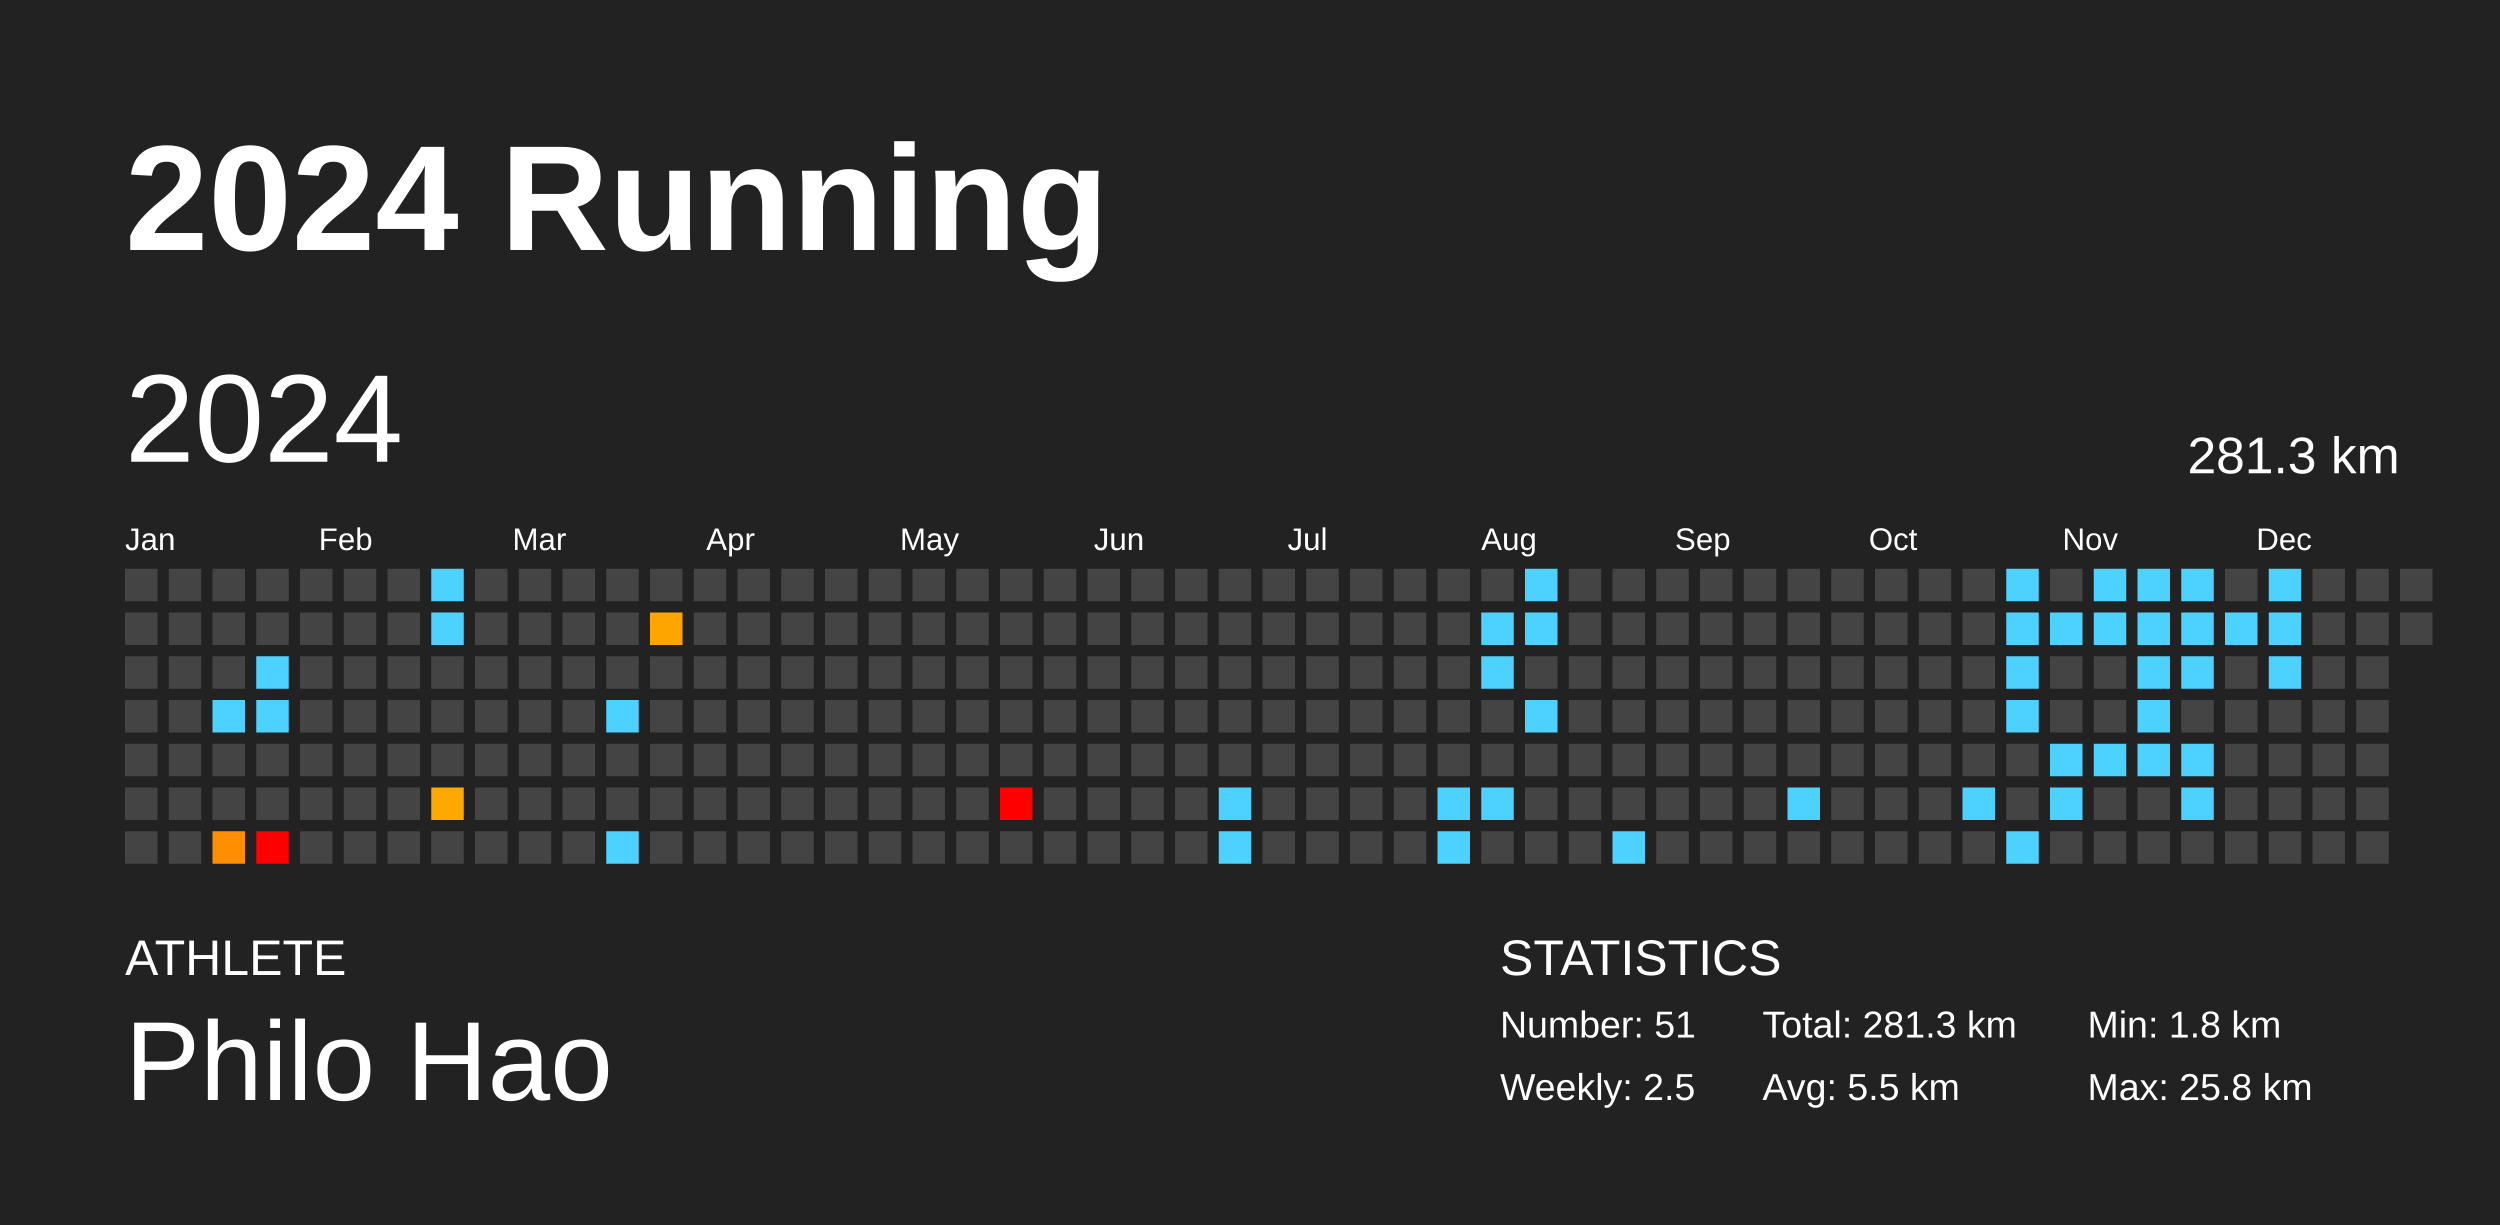
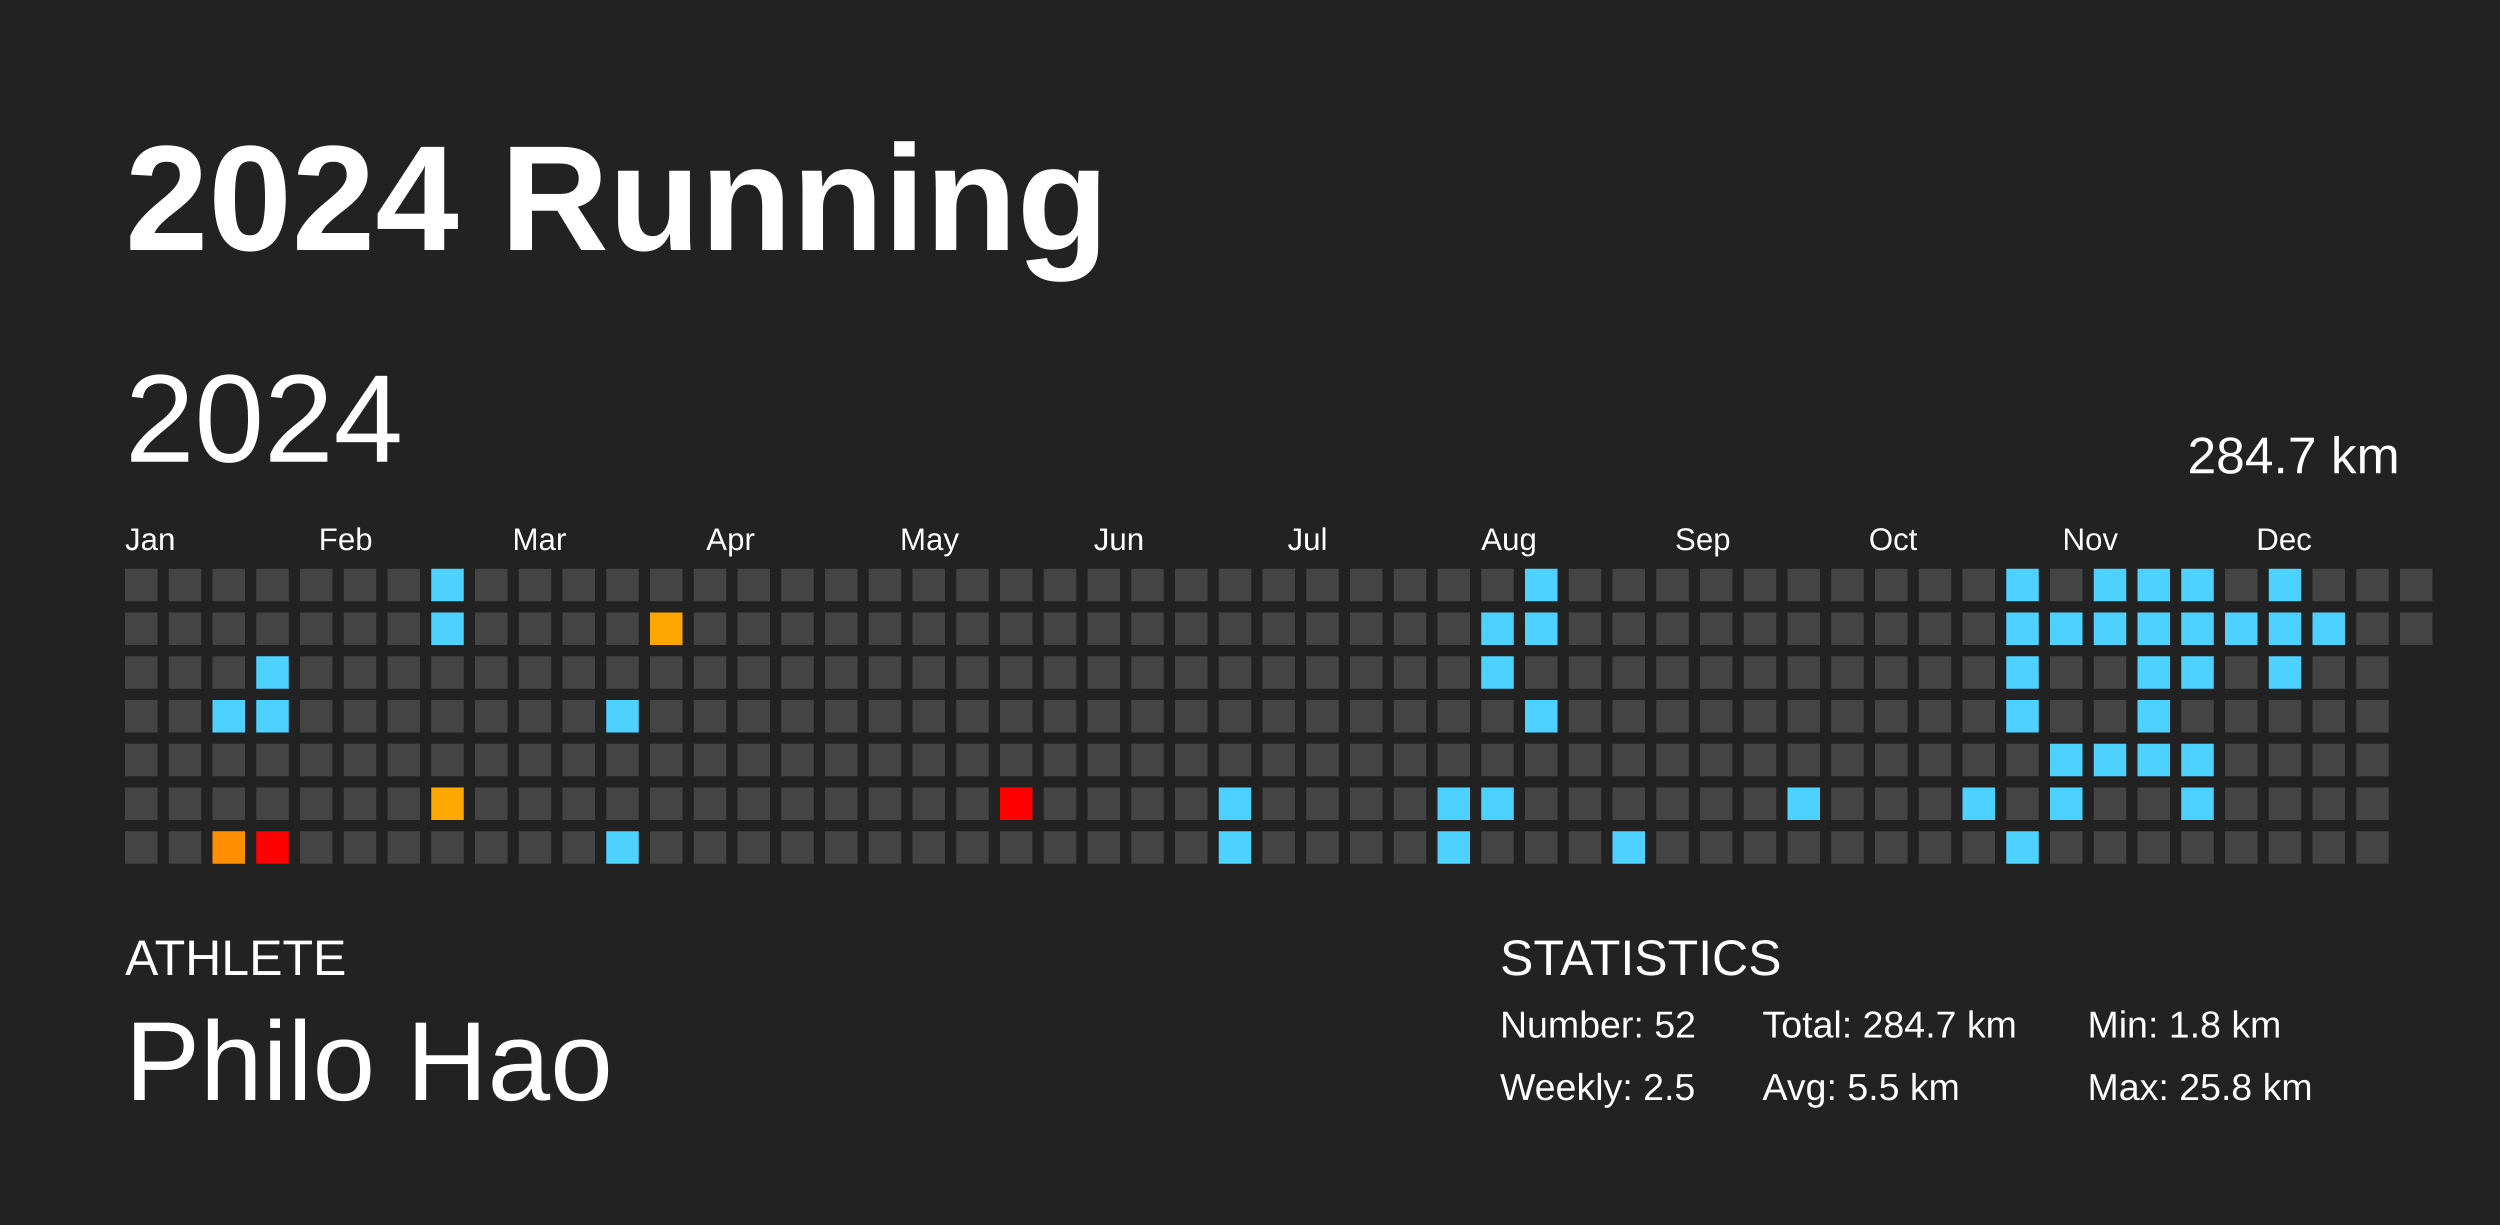
<svg xmlns="http://www.w3.org/2000/svg" baseProfile="full" height="98mm" version="1.1" viewBox="0,0,200,98" width="200mm">
  <defs />
  <rect fill="#222222" height="98" width="200" x="0" y="0" />
  <text fill="#FFFFFF" style="font-size:12px; font-family:Arial; font-weight:bold;" x="10" y="20">2024 Running</text>
  <text fill="#FFFFFF" style="font-size:4px; font-family:Arial" x="10" y="78">ATHLETE</text>
  <text fill="#FFFFFF" style="font-size:9px; font-family:Arial" x="10" y="88">Philo Hao</text>
  <text fill="#FFFFFF" style="font-size:4px; font-family:Arial" x="120" y="78">STATISTICS</text>
-   <text fill="#FFFFFF" style="font-size:3px; font-family:Arial" x="120" y="83">Number: 51</text>
+   <text fill="#FFFFFF" style="font-size:3px; font-family:Arial" x="120" y="83">Number: 52</text>
  <text fill="#FFFFFF" style="font-size:3px; font-family:Arial" x="120" y="88">Weekly: 2.5</text>
-   <text fill="#FFFFFF" style="font-size:3px; font-family:Arial" x="141" y="83">Total: 281.3 km</text>
+   <text fill="#FFFFFF" style="font-size:3px; font-family:Arial" x="141" y="83">Total: 284.7 km</text>
  <text fill="#FFFFFF" style="font-size:3px; font-family:Arial" x="141" y="88">Avg: 5.5 km</text>
  <text fill="#FFFFFF" style="font-size:3px; font-family:Arial" x="167" y="83">Min: 1.8 km</text>
  <text fill="#FFFFFF" style="font-size:3px; font-family:Arial" x="167" y="88">Max: 25.8 km</text>
  <text dominant-baseline="hanging" fill="#FFFFFF" style="font-size:10.0px; font-family:Arial;" x="10" y="30">2024</text>
-   <text dominant-baseline="hanging" fill="#FFFFFF" style="font-size:4.125px; font-family:Arial;" x="175" y="35">281.3 km</text>
+   <text dominant-baseline="hanging" fill="#FFFFFF" style="font-size:4.125px; font-family:Arial;" x="175" y="35">284.7 km</text>
  <text fill="#FFFFFF" style="font-size:2.5px; font-family:Arial" x="10.0" y="44">Jan</text>
  <text fill="#FFFFFF" style="font-size:2.5px; font-family:Arial" x="25.5" y="44">Feb</text>
  <text fill="#FFFFFF" style="font-size:2.5px; font-family:Arial" x="41.0" y="44">Mar</text>
  <text fill="#FFFFFF" style="font-size:2.5px; font-family:Arial" x="56.5" y="44">Apr</text>
  <text fill="#FFFFFF" style="font-size:2.5px; font-family:Arial" x="72.0" y="44">May</text>
  <text fill="#FFFFFF" style="font-size:2.5px; font-family:Arial" x="87.5" y="44">Jun</text>
  <text fill="#FFFFFF" style="font-size:2.5px; font-family:Arial" x="103.0" y="44">Jul</text>
  <text fill="#FFFFFF" style="font-size:2.5px; font-family:Arial" x="118.5" y="44">Aug</text>
  <text fill="#FFFFFF" style="font-size:2.5px; font-family:Arial" x="134.0" y="44">Sep</text>
  <text fill="#FFFFFF" style="font-size:2.5px; font-family:Arial" x="149.5" y="44">Oct</text>
  <text fill="#FFFFFF" style="font-size:2.5px; font-family:Arial" x="165.0" y="44">Nov</text>
  <text fill="#FFFFFF" style="font-size:2.5px; font-family:Arial" x="180.5" y="44">Dec</text>
  <rect fill="#444444" height="2.6" width="2.6" x="10.0" y="45.5" />
  <rect fill="#444444" height="2.6" width="2.6" x="10.0" y="49.0" />
  <rect fill="#444444" height="2.6" width="2.6" x="10.0" y="52.5" />
  <rect fill="#444444" height="2.6" width="2.6" x="10.0" y="56.0" />
  <rect fill="#444444" height="2.6" width="2.6" x="10.0" y="59.5" />
  <rect fill="#444444" height="2.6" width="2.6" x="10.0" y="63.0" />
  <rect fill="#444444" height="2.6" width="2.6" x="10.0" y="66.5" />
  <rect fill="#444444" height="2.6" width="2.6" x="13.5" y="45.5" />
  <rect fill="#444444" height="2.6" width="2.6" x="13.5" y="49.0" />
  <rect fill="#444444" height="2.6" width="2.6" x="13.5" y="52.5" />
  <rect fill="#444444" height="2.6" width="2.6" x="13.5" y="56.0" />
  <rect fill="#444444" height="2.6" width="2.6" x="13.5" y="59.5" />
  <rect fill="#444444" height="2.6" width="2.6" x="13.5" y="63.0" />
  <rect fill="#444444" height="2.6" width="2.6" x="13.5" y="66.5" />
  <rect fill="#444444" height="2.6" width="2.6" x="17.0" y="45.5" />
  <rect fill="#444444" height="2.6" width="2.6" x="17.0" y="49.0" />
  <rect fill="#444444" height="2.6" width="2.6" x="17.0" y="52.5" />
  <rect fill="#4dd2ff" height="2.6" width="2.6" x="17.0" y="56.0" />
  <rect fill="#444444" height="2.6" width="2.6" x="17.0" y="59.5" />
  <rect fill="#444444" height="2.6" width="2.6" x="17.0" y="63.0" />
  <rect fill="#ff8f00" height="2.6" width="2.6" x="17.0" y="66.5" />
  <rect fill="#444444" height="2.6" width="2.6" x="20.5" y="45.5" />
  <rect fill="#444444" height="2.6" width="2.6" x="20.5" y="49.0" />
  <rect fill="#4dd2ff" height="2.6" width="2.6" x="20.5" y="52.5" />
  <rect fill="#4dd2ff" height="2.6" width="2.6" x="20.5" y="56.0" />
  <rect fill="#444444" height="2.6" width="2.6" x="20.5" y="59.5" />
  <rect fill="#444444" height="2.6" width="2.6" x="20.5" y="63.0" />
  <rect fill="red" height="2.6" width="2.6" x="20.5" y="66.5" />
  <rect fill="#444444" height="2.6" width="2.6" x="24.0" y="45.5" />
  <rect fill="#444444" height="2.6" width="2.6" x="24.0" y="49.0" />
  <rect fill="#444444" height="2.6" width="2.6" x="24.0" y="52.5" />
  <rect fill="#444444" height="2.6" width="2.6" x="24.0" y="56.0" />
  <rect fill="#444444" height="2.6" width="2.6" x="24.0" y="59.5" />
  <rect fill="#444444" height="2.6" width="2.6" x="24.0" y="63.0" />
  <rect fill="#444444" height="2.6" width="2.6" x="24.0" y="66.5" />
  <rect fill="#444444" height="2.6" width="2.6" x="27.5" y="45.5" />
  <rect fill="#444444" height="2.6" width="2.6" x="27.5" y="49.0" />
  <rect fill="#444444" height="2.6" width="2.6" x="27.5" y="52.5" />
  <rect fill="#444444" height="2.6" width="2.6" x="27.5" y="56.0" />
  <rect fill="#444444" height="2.6" width="2.6" x="27.5" y="59.5" />
  <rect fill="#444444" height="2.6" width="2.6" x="27.5" y="63.0" />
  <rect fill="#444444" height="2.6" width="2.6" x="27.5" y="66.5" />
  <rect fill="#444444" height="2.6" width="2.6" x="31.0" y="45.5" />
  <rect fill="#444444" height="2.6" width="2.6" x="31.0" y="49.0" />
  <rect fill="#444444" height="2.6" width="2.6" x="31.0" y="52.5" />
  <rect fill="#444444" height="2.6" width="2.6" x="31.0" y="56.0" />
  <rect fill="#444444" height="2.6" width="2.6" x="31.0" y="59.5" />
  <rect fill="#444444" height="2.6" width="2.6" x="31.0" y="63.0" />
  <rect fill="#444444" height="2.6" width="2.6" x="31.0" y="66.5" />
  <rect fill="#4dd2ff" height="2.6" width="2.6" x="34.5" y="45.5" />
  <rect fill="#4dd2ff" height="2.6" width="2.6" x="34.5" y="49.0" />
  <rect fill="#444444" height="2.6" width="2.6" x="34.5" y="52.5" />
  <rect fill="#444444" height="2.6" width="2.6" x="34.5" y="56.0" />
  <rect fill="#444444" height="2.6" width="2.6" x="34.5" y="59.5" />
  <rect fill="#ffa800" height="2.6" width="2.6" x="34.5" y="63.0" />
  <rect fill="#444444" height="2.6" width="2.6" x="34.5" y="66.5" />
  <rect fill="#444444" height="2.6" width="2.6" x="38.0" y="45.5" />
  <rect fill="#444444" height="2.6" width="2.6" x="38.0" y="49.0" />
  <rect fill="#444444" height="2.6" width="2.6" x="38.0" y="52.5" />
  <rect fill="#444444" height="2.6" width="2.6" x="38.0" y="56.0" />
  <rect fill="#444444" height="2.6" width="2.6" x="38.0" y="59.5" />
  <rect fill="#444444" height="2.6" width="2.6" x="38.0" y="63.0" />
  <rect fill="#444444" height="2.6" width="2.6" x="38.0" y="66.5" />
  <rect fill="#444444" height="2.6" width="2.6" x="41.5" y="45.5" />
  <rect fill="#444444" height="2.6" width="2.6" x="41.5" y="49.0" />
  <rect fill="#444444" height="2.6" width="2.6" x="41.5" y="52.5" />
  <rect fill="#444444" height="2.6" width="2.6" x="41.5" y="56.0" />
  <rect fill="#444444" height="2.6" width="2.6" x="41.5" y="59.5" />
  <rect fill="#444444" height="2.6" width="2.6" x="41.5" y="63.0" />
  <rect fill="#444444" height="2.6" width="2.6" x="41.5" y="66.5" />
  <rect fill="#444444" height="2.6" width="2.6" x="45.0" y="45.5" />
  <rect fill="#444444" height="2.6" width="2.6" x="45.0" y="49.0" />
  <rect fill="#444444" height="2.6" width="2.6" x="45.0" y="52.5" />
  <rect fill="#444444" height="2.6" width="2.6" x="45.0" y="56.0" />
  <rect fill="#444444" height="2.6" width="2.6" x="45.0" y="59.5" />
  <rect fill="#444444" height="2.6" width="2.6" x="45.0" y="63.0" />
  <rect fill="#444444" height="2.6" width="2.6" x="45.0" y="66.5" />
  <rect fill="#444444" height="2.6" width="2.6" x="48.5" y="45.5" />
  <rect fill="#444444" height="2.6" width="2.6" x="48.5" y="49.0" />
  <rect fill="#444444" height="2.6" width="2.6" x="48.5" y="52.5" />
  <rect fill="#4dd2ff" height="2.6" width="2.6" x="48.5" y="56.0" />
  <rect fill="#444444" height="2.6" width="2.6" x="48.5" y="59.5" />
  <rect fill="#444444" height="2.6" width="2.6" x="48.5" y="63.0" />
  <rect fill="#4dd2ff" height="2.6" width="2.6" x="48.5" y="66.5" />
  <rect fill="#444444" height="2.6" width="2.6" x="52.0" y="45.5" />
  <rect fill="#ffa500" height="2.6" width="2.6" x="52.0" y="49.0" />
  <rect fill="#444444" height="2.6" width="2.6" x="52.0" y="52.5" />
  <rect fill="#444444" height="2.6" width="2.6" x="52.0" y="56.0" />
  <rect fill="#444444" height="2.6" width="2.6" x="52.0" y="59.5" />
  <rect fill="#444444" height="2.6" width="2.6" x="52.0" y="63.0" />
  <rect fill="#444444" height="2.6" width="2.6" x="52.0" y="66.5" />
  <rect fill="#444444" height="2.6" width="2.6" x="55.5" y="45.5" />
  <rect fill="#444444" height="2.6" width="2.6" x="55.5" y="49.0" />
  <rect fill="#444444" height="2.6" width="2.6" x="55.5" y="52.5" />
  <rect fill="#444444" height="2.6" width="2.6" x="55.5" y="56.0" />
  <rect fill="#444444" height="2.6" width="2.6" x="55.5" y="59.5" />
  <rect fill="#444444" height="2.6" width="2.6" x="55.5" y="63.0" />
  <rect fill="#444444" height="2.6" width="2.6" x="55.5" y="66.5" />
  <rect fill="#444444" height="2.6" width="2.6" x="59.0" y="45.5" />
  <rect fill="#444444" height="2.6" width="2.6" x="59.0" y="49.0" />
  <rect fill="#444444" height="2.6" width="2.6" x="59.0" y="52.5" />
  <rect fill="#444444" height="2.6" width="2.6" x="59.0" y="56.0" />
  <rect fill="#444444" height="2.6" width="2.6" x="59.0" y="59.5" />
  <rect fill="#444444" height="2.6" width="2.6" x="59.0" y="63.0" />
  <rect fill="#444444" height="2.6" width="2.6" x="59.0" y="66.5" />
  <rect fill="#444444" height="2.6" width="2.6" x="62.5" y="45.5" />
  <rect fill="#444444" height="2.6" width="2.6" x="62.5" y="49.0" />
  <rect fill="#444444" height="2.6" width="2.6" x="62.5" y="52.5" />
  <rect fill="#444444" height="2.6" width="2.6" x="62.5" y="56.0" />
  <rect fill="#444444" height="2.6" width="2.6" x="62.5" y="59.5" />
  <rect fill="#444444" height="2.6" width="2.6" x="62.5" y="63.0" />
  <rect fill="#444444" height="2.6" width="2.6" x="62.5" y="66.5" />
  <rect fill="#444444" height="2.6" width="2.6" x="66.0" y="45.5" />
  <rect fill="#444444" height="2.6" width="2.6" x="66.0" y="49.0" />
  <rect fill="#444444" height="2.6" width="2.6" x="66.0" y="52.5" />
  <rect fill="#444444" height="2.6" width="2.6" x="66.0" y="56.0" />
  <rect fill="#444444" height="2.6" width="2.6" x="66.0" y="59.5" />
  <rect fill="#444444" height="2.6" width="2.6" x="66.0" y="63.0" />
  <rect fill="#444444" height="2.6" width="2.6" x="66.0" y="66.5" />
  <rect fill="#444444" height="2.6" width="2.6" x="69.5" y="45.5" />
  <rect fill="#444444" height="2.6" width="2.6" x="69.5" y="49.0" />
  <rect fill="#444444" height="2.6" width="2.6" x="69.5" y="52.5" />
  <rect fill="#444444" height="2.6" width="2.6" x="69.5" y="56.0" />
  <rect fill="#444444" height="2.6" width="2.6" x="69.5" y="59.5" />
  <rect fill="#444444" height="2.6" width="2.6" x="69.5" y="63.0" />
  <rect fill="#444444" height="2.6" width="2.6" x="69.5" y="66.5" />
  <rect fill="#444444" height="2.6" width="2.6" x="73.0" y="45.5" />
  <rect fill="#444444" height="2.6" width="2.6" x="73.0" y="49.0" />
  <rect fill="#444444" height="2.6" width="2.6" x="73.0" y="52.5" />
  <rect fill="#444444" height="2.6" width="2.6" x="73.0" y="56.0" />
  <rect fill="#444444" height="2.6" width="2.6" x="73.0" y="59.5" />
  <rect fill="#444444" height="2.6" width="2.6" x="73.0" y="63.0" />
  <rect fill="#444444" height="2.6" width="2.6" x="73.0" y="66.5" />
  <rect fill="#444444" height="2.6" width="2.6" x="76.5" y="45.5" />
  <rect fill="#444444" height="2.6" width="2.6" x="76.5" y="49.0" />
  <rect fill="#444444" height="2.6" width="2.6" x="76.5" y="52.5" />
  <rect fill="#444444" height="2.6" width="2.6" x="76.5" y="56.0" />
  <rect fill="#444444" height="2.6" width="2.6" x="76.5" y="59.5" />
  <rect fill="#444444" height="2.6" width="2.6" x="76.5" y="63.0" />
  <rect fill="#444444" height="2.6" width="2.6" x="76.5" y="66.5" />
  <rect fill="#444444" height="2.6" width="2.6" x="80.0" y="45.5" />
  <rect fill="#444444" height="2.6" width="2.6" x="80.0" y="49.0" />
  <rect fill="#444444" height="2.6" width="2.6" x="80.0" y="52.5" />
  <rect fill="#444444" height="2.6" width="2.6" x="80.0" y="56.0" />
  <rect fill="#444444" height="2.6" width="2.6" x="80.0" y="59.5" />
  <rect fill="red" height="2.6" width="2.6" x="80.0" y="63.0" />
  <rect fill="#444444" height="2.6" width="2.6" x="80.0" y="66.5" />
  <rect fill="#444444" height="2.6" width="2.6" x="83.5" y="45.5" />
  <rect fill="#444444" height="2.6" width="2.6" x="83.5" y="49.0" />
  <rect fill="#444444" height="2.6" width="2.6" x="83.5" y="52.5" />
  <rect fill="#444444" height="2.6" width="2.6" x="83.5" y="56.0" />
  <rect fill="#444444" height="2.6" width="2.6" x="83.5" y="59.5" />
  <rect fill="#444444" height="2.6" width="2.6" x="83.5" y="63.0" />
  <rect fill="#444444" height="2.6" width="2.6" x="83.5" y="66.5" />
  <rect fill="#444444" height="2.6" width="2.6" x="87.0" y="45.5" />
  <rect fill="#444444" height="2.6" width="2.6" x="87.0" y="49.0" />
  <rect fill="#444444" height="2.6" width="2.6" x="87.0" y="52.5" />
  <rect fill="#444444" height="2.6" width="2.6" x="87.0" y="56.0" />
  <rect fill="#444444" height="2.6" width="2.6" x="87.0" y="59.5" />
  <rect fill="#444444" height="2.6" width="2.6" x="87.0" y="63.0" />
  <rect fill="#444444" height="2.6" width="2.6" x="87.0" y="66.5" />
  <rect fill="#444444" height="2.6" width="2.6" x="90.5" y="45.5" />
  <rect fill="#444444" height="2.6" width="2.6" x="90.5" y="49.0" />
  <rect fill="#444444" height="2.6" width="2.6" x="90.5" y="52.5" />
  <rect fill="#444444" height="2.6" width="2.6" x="90.5" y="56.0" />
  <rect fill="#444444" height="2.6" width="2.6" x="90.5" y="59.5" />
  <rect fill="#444444" height="2.6" width="2.6" x="90.5" y="63.0" />
  <rect fill="#444444" height="2.6" width="2.6" x="90.5" y="66.5" />
  <rect fill="#444444" height="2.6" width="2.6" x="94.0" y="45.5" />
  <rect fill="#444444" height="2.6" width="2.6" x="94.0" y="49.0" />
  <rect fill="#444444" height="2.6" width="2.6" x="94.0" y="52.5" />
  <rect fill="#444444" height="2.6" width="2.6" x="94.0" y="56.0" />
  <rect fill="#444444" height="2.6" width="2.6" x="94.0" y="59.5" />
  <rect fill="#444444" height="2.6" width="2.6" x="94.0" y="63.0" />
  <rect fill="#444444" height="2.6" width="2.6" x="94.0" y="66.5" />
  <rect fill="#444444" height="2.6" width="2.6" x="97.5" y="45.5" />
  <rect fill="#444444" height="2.6" width="2.6" x="97.5" y="49.0" />
  <rect fill="#444444" height="2.6" width="2.6" x="97.5" y="52.5" />
  <rect fill="#444444" height="2.6" width="2.6" x="97.5" y="56.0" />
  <rect fill="#444444" height="2.6" width="2.6" x="97.5" y="59.5" />
  <rect fill="#4dd2ff" height="2.6" width="2.6" x="97.5" y="63.0" />
  <rect fill="#4dd2ff" height="2.6" width="2.6" x="97.5" y="66.5" />
  <rect fill="#444444" height="2.6" width="2.6" x="101.0" y="45.5" />
  <rect fill="#444444" height="2.6" width="2.6" x="101.0" y="49.0" />
  <rect fill="#444444" height="2.6" width="2.6" x="101.0" y="52.5" />
  <rect fill="#444444" height="2.6" width="2.6" x="101.0" y="56.0" />
  <rect fill="#444444" height="2.6" width="2.6" x="101.0" y="59.5" />
  <rect fill="#444444" height="2.6" width="2.6" x="101.0" y="63.0" />
  <rect fill="#444444" height="2.6" width="2.6" x="101.0" y="66.5" />
  <rect fill="#444444" height="2.6" width="2.6" x="104.5" y="45.5" />
  <rect fill="#444444" height="2.6" width="2.6" x="104.5" y="49.0" />
  <rect fill="#444444" height="2.6" width="2.6" x="104.5" y="52.5" />
  <rect fill="#444444" height="2.6" width="2.6" x="104.5" y="56.0" />
  <rect fill="#444444" height="2.6" width="2.6" x="104.5" y="59.5" />
  <rect fill="#444444" height="2.6" width="2.6" x="104.5" y="63.0" />
  <rect fill="#444444" height="2.6" width="2.6" x="104.5" y="66.5" />
  <rect fill="#444444" height="2.6" width="2.6" x="108.0" y="45.5" />
  <rect fill="#444444" height="2.6" width="2.6" x="108.0" y="49.0" />
  <rect fill="#444444" height="2.6" width="2.6" x="108.0" y="52.5" />
  <rect fill="#444444" height="2.6" width="2.6" x="108.0" y="56.0" />
  <rect fill="#444444" height="2.6" width="2.6" x="108.0" y="59.5" />
  <rect fill="#444444" height="2.6" width="2.6" x="108.0" y="63.0" />
  <rect fill="#444444" height="2.6" width="2.6" x="108.0" y="66.5" />
  <rect fill="#444444" height="2.6" width="2.6" x="111.5" y="45.5" />
  <rect fill="#444444" height="2.6" width="2.6" x="111.5" y="49.0" />
  <rect fill="#444444" height="2.6" width="2.6" x="111.5" y="52.5" />
  <rect fill="#444444" height="2.6" width="2.6" x="111.5" y="56.0" />
  <rect fill="#444444" height="2.6" width="2.6" x="111.5" y="59.5" />
  <rect fill="#444444" height="2.6" width="2.6" x="111.5" y="63.0" />
  <rect fill="#444444" height="2.6" width="2.6" x="111.5" y="66.5" />
  <rect fill="#444444" height="2.6" width="2.6" x="115.0" y="45.5" />
  <rect fill="#444444" height="2.6" width="2.6" x="115.0" y="49.0" />
  <rect fill="#444444" height="2.6" width="2.6" x="115.0" y="52.5" />
  <rect fill="#444444" height="2.6" width="2.6" x="115.0" y="56.0" />
  <rect fill="#444444" height="2.6" width="2.6" x="115.0" y="59.5" />
  <rect fill="#4dd2ff" height="2.6" width="2.6" x="115.0" y="63.0" />
  <rect fill="#4dd2ff" height="2.6" width="2.6" x="115.0" y="66.5" />
  <rect fill="#444444" height="2.6" width="2.6" x="118.5" y="45.5" />
  <rect fill="#4dd2ff" height="2.6" width="2.6" x="118.5" y="49.0" />
  <rect fill="#4dd2ff" height="2.6" width="2.6" x="118.5" y="52.5" />
  <rect fill="#444444" height="2.6" width="2.6" x="118.5" y="56.0" />
  <rect fill="#444444" height="2.6" width="2.6" x="118.5" y="59.5" />
  <rect fill="#4dd2ff" height="2.6" width="2.6" x="118.5" y="63.0" />
  <rect fill="#444444" height="2.6" width="2.6" x="118.5" y="66.5" />
  <rect fill="#4dd2ff" height="2.6" width="2.6" x="122.0" y="45.5" />
  <rect fill="#4dd2ff" height="2.6" width="2.6" x="122.0" y="49.0" />
  <rect fill="#444444" height="2.6" width="2.6" x="122.0" y="52.5" />
  <rect fill="#4dd2ff" height="2.6" width="2.6" x="122.0" y="56.0" />
  <rect fill="#444444" height="2.6" width="2.6" x="122.0" y="59.5" />
  <rect fill="#444444" height="2.6" width="2.6" x="122.0" y="63.0" />
  <rect fill="#444444" height="2.6" width="2.6" x="122.0" y="66.5" />
  <rect fill="#444444" height="2.6" width="2.6" x="125.5" y="45.5" />
  <rect fill="#444444" height="2.6" width="2.6" x="125.5" y="49.0" />
  <rect fill="#444444" height="2.6" width="2.6" x="125.5" y="52.5" />
  <rect fill="#444444" height="2.6" width="2.6" x="125.5" y="56.0" />
  <rect fill="#444444" height="2.6" width="2.6" x="125.5" y="59.5" />
  <rect fill="#444444" height="2.6" width="2.6" x="125.5" y="63.0" />
  <rect fill="#444444" height="2.6" width="2.6" x="125.5" y="66.5" />
  <rect fill="#444444" height="2.6" width="2.6" x="129.0" y="45.5" />
  <rect fill="#444444" height="2.6" width="2.6" x="129.0" y="49.0" />
  <rect fill="#444444" height="2.6" width="2.6" x="129.0" y="52.5" />
  <rect fill="#444444" height="2.6" width="2.6" x="129.0" y="56.0" />
  <rect fill="#444444" height="2.6" width="2.6" x="129.0" y="59.5" />
  <rect fill="#444444" height="2.6" width="2.6" x="129.0" y="63.0" />
  <rect fill="#4dd2ff" height="2.6" width="2.6" x="129.0" y="66.5" />
  <rect fill="#444444" height="2.6" width="2.6" x="132.5" y="45.5" />
  <rect fill="#444444" height="2.6" width="2.6" x="132.5" y="49.0" />
  <rect fill="#444444" height="2.6" width="2.6" x="132.5" y="52.5" />
  <rect fill="#444444" height="2.6" width="2.6" x="132.5" y="56.0" />
  <rect fill="#444444" height="2.6" width="2.6" x="132.5" y="59.5" />
  <rect fill="#444444" height="2.6" width="2.6" x="132.5" y="63.0" />
  <rect fill="#444444" height="2.6" width="2.6" x="132.5" y="66.5" />
  <rect fill="#444444" height="2.6" width="2.6" x="136.0" y="45.5" />
  <rect fill="#444444" height="2.6" width="2.6" x="136.0" y="49.0" />
  <rect fill="#444444" height="2.6" width="2.6" x="136.0" y="52.5" />
  <rect fill="#444444" height="2.6" width="2.6" x="136.0" y="56.0" />
  <rect fill="#444444" height="2.6" width="2.6" x="136.0" y="59.5" />
  <rect fill="#444444" height="2.6" width="2.6" x="136.0" y="63.0" />
  <rect fill="#444444" height="2.6" width="2.6" x="136.0" y="66.5" />
  <rect fill="#444444" height="2.6" width="2.6" x="139.5" y="45.5" />
  <rect fill="#444444" height="2.6" width="2.6" x="139.5" y="49.0" />
  <rect fill="#444444" height="2.6" width="2.6" x="139.5" y="52.5" />
  <rect fill="#444444" height="2.6" width="2.6" x="139.5" y="56.0" />
  <rect fill="#444444" height="2.6" width="2.6" x="139.5" y="59.5" />
  <rect fill="#444444" height="2.6" width="2.6" x="139.5" y="63.0" />
  <rect fill="#444444" height="2.6" width="2.6" x="139.5" y="66.5" />
  <rect fill="#444444" height="2.6" width="2.6" x="143.0" y="45.5" />
  <rect fill="#444444" height="2.6" width="2.6" x="143.0" y="49.0" />
  <rect fill="#444444" height="2.6" width="2.6" x="143.0" y="52.5" />
  <rect fill="#444444" height="2.6" width="2.6" x="143.0" y="56.0" />
  <rect fill="#444444" height="2.6" width="2.6" x="143.0" y="59.5" />
  <rect fill="#4dd2ff" height="2.6" width="2.6" x="143.0" y="63.0" />
  <rect fill="#444444" height="2.6" width="2.6" x="143.0" y="66.5" />
  <rect fill="#444444" height="2.6" width="2.6" x="146.5" y="45.5" />
  <rect fill="#444444" height="2.6" width="2.6" x="146.5" y="49.0" />
  <rect fill="#444444" height="2.6" width="2.6" x="146.5" y="52.5" />
  <rect fill="#444444" height="2.6" width="2.6" x="146.5" y="56.0" />
  <rect fill="#444444" height="2.6" width="2.6" x="146.5" y="59.5" />
  <rect fill="#444444" height="2.6" width="2.6" x="146.5" y="63.0" />
  <rect fill="#444444" height="2.6" width="2.6" x="146.5" y="66.5" />
  <rect fill="#444444" height="2.6" width="2.6" x="150.0" y="45.5" />
  <rect fill="#444444" height="2.6" width="2.6" x="150.0" y="49.0" />
  <rect fill="#444444" height="2.6" width="2.6" x="150.0" y="52.5" />
  <rect fill="#444444" height="2.6" width="2.6" x="150.0" y="56.0" />
  <rect fill="#444444" height="2.6" width="2.6" x="150.0" y="59.5" />
  <rect fill="#444444" height="2.6" width="2.6" x="150.0" y="63.0" />
  <rect fill="#444444" height="2.6" width="2.6" x="150.0" y="66.5" />
  <rect fill="#444444" height="2.6" width="2.6" x="153.5" y="45.5" />
  <rect fill="#444444" height="2.6" width="2.6" x="153.5" y="49.0" />
  <rect fill="#444444" height="2.6" width="2.6" x="153.5" y="52.5" />
  <rect fill="#444444" height="2.6" width="2.6" x="153.5" y="56.0" />
  <rect fill="#444444" height="2.6" width="2.6" x="153.5" y="59.5" />
  <rect fill="#444444" height="2.6" width="2.6" x="153.5" y="63.0" />
  <rect fill="#444444" height="2.6" width="2.6" x="153.5" y="66.5" />
  <rect fill="#444444" height="2.6" width="2.6" x="157.0" y="45.5" />
  <rect fill="#444444" height="2.6" width="2.6" x="157.0" y="49.0" />
  <rect fill="#444444" height="2.6" width="2.6" x="157.0" y="52.5" />
  <rect fill="#444444" height="2.6" width="2.6" x="157.0" y="56.0" />
  <rect fill="#444444" height="2.6" width="2.6" x="157.0" y="59.5" />
  <rect fill="#4dd2ff" height="2.6" width="2.6" x="157.0" y="63.0" />
  <rect fill="#444444" height="2.6" width="2.6" x="157.0" y="66.5" />
  <rect fill="#4dd2ff" height="2.6" width="2.6" x="160.5" y="45.5" />
  <rect fill="#4dd2ff" height="2.6" width="2.6" x="160.5" y="49.0" />
  <rect fill="#4dd2ff" height="2.6" width="2.6" x="160.5" y="52.5" />
  <rect fill="#4dd2ff" height="2.6" width="2.6" x="160.5" y="56.0" />
  <rect fill="#444444" height="2.6" width="2.6" x="160.5" y="59.5" />
  <rect fill="#444444" height="2.6" width="2.6" x="160.5" y="63.0" />
  <rect fill="#4dd2ff" height="2.6" width="2.6" x="160.5" y="66.5" />
  <rect fill="#444444" height="2.6" width="2.6" x="164.0" y="45.5" />
  <rect fill="#4dd2ff" height="2.6" width="2.6" x="164.0" y="49.0" />
  <rect fill="#444444" height="2.6" width="2.6" x="164.0" y="52.5" />
  <rect fill="#444444" height="2.6" width="2.6" x="164.0" y="56.0" />
  <rect fill="#4dd2ff" height="2.6" width="2.6" x="164.0" y="59.5" />
  <rect fill="#4dd2ff" height="2.6" width="2.6" x="164.0" y="63.0" />
  <rect fill="#444444" height="2.6" width="2.6" x="164.0" y="66.5" />
  <rect fill="#4dd2ff" height="2.6" width="2.6" x="167.5" y="45.5" />
  <rect fill="#4dd2ff" height="2.6" width="2.6" x="167.5" y="49.0" />
  <rect fill="#444444" height="2.6" width="2.6" x="167.5" y="52.5" />
  <rect fill="#444444" height="2.6" width="2.6" x="167.5" y="56.0" />
  <rect fill="#4dd2ff" height="2.6" width="2.6" x="167.5" y="59.5" />
  <rect fill="#444444" height="2.6" width="2.6" x="167.5" y="63.0" />
  <rect fill="#444444" height="2.6" width="2.6" x="167.5" y="66.5" />
  <rect fill="#4dd2ff" height="2.6" width="2.6" x="171.0" y="45.5" />
  <rect fill="#4dd2ff" height="2.6" width="2.6" x="171.0" y="49.0" />
  <rect fill="#4dd2ff" height="2.6" width="2.6" x="171.0" y="52.5" />
  <rect fill="#4dd2ff" height="2.6" width="2.6" x="171.0" y="56.0" />
  <rect fill="#4dd2ff" height="2.6" width="2.6" x="171.0" y="59.5" />
  <rect fill="#444444" height="2.6" width="2.6" x="171.0" y="63.0" />
  <rect fill="#444444" height="2.6" width="2.6" x="171.0" y="66.5" />
  <rect fill="#4dd2ff" height="2.6" width="2.6" x="174.5" y="45.5" />
  <rect fill="#4dd2ff" height="2.6" width="2.6" x="174.5" y="49.0" />
  <rect fill="#4dd2ff" height="2.6" width="2.6" x="174.5" y="52.5" />
  <rect fill="#444444" height="2.6" width="2.6" x="174.5" y="56.0" />
  <rect fill="#4dd2ff" height="2.6" width="2.6" x="174.5" y="59.5" />
  <rect fill="#4dd2ff" height="2.6" width="2.6" x="174.5" y="63.0" />
  <rect fill="#444444" height="2.6" width="2.6" x="174.5" y="66.5" />
  <rect fill="#444444" height="2.6" width="2.6" x="178.0" y="45.5" />
  <rect fill="#4dd2ff" height="2.6" width="2.6" x="178.0" y="49.0" />
  <rect fill="#444444" height="2.6" width="2.6" x="178.0" y="52.5" />
  <rect fill="#444444" height="2.6" width="2.6" x="178.0" y="56.0" />
  <rect fill="#444444" height="2.6" width="2.6" x="178.0" y="59.5" />
  <rect fill="#444444" height="2.6" width="2.6" x="178.0" y="63.0" />
  <rect fill="#444444" height="2.6" width="2.6" x="178.0" y="66.5" />
  <rect fill="#4dd2ff" height="2.6" width="2.6" x="181.5" y="45.5" />
  <rect fill="#4dd2ff" height="2.6" width="2.6" x="181.5" y="49.0" />
  <rect fill="#4dd2ff" height="2.6" width="2.6" x="181.5" y="52.5" />
  <rect fill="#444444" height="2.6" width="2.6" x="181.5" y="56.0" />
  <rect fill="#444444" height="2.6" width="2.6" x="181.5" y="59.5" />
  <rect fill="#444444" height="2.6" width="2.6" x="181.5" y="63.0" />
  <rect fill="#444444" height="2.6" width="2.6" x="181.5" y="66.5" />
  <rect fill="#444444" height="2.6" width="2.6" x="185.0" y="45.5" />
-   <rect fill="#444444" height="2.6" width="2.6" x="185.0" y="49.0" />
+   <rect fill="#4dd2ff" height="2.6" width="2.6" x="185.0" y="49.0" />
  <rect fill="#444444" height="2.6" width="2.6" x="185.0" y="52.5" />
  <rect fill="#444444" height="2.6" width="2.6" x="185.0" y="56.0" />
  <rect fill="#444444" height="2.6" width="2.6" x="185.0" y="59.5" />
  <rect fill="#444444" height="2.6" width="2.6" x="185.0" y="63.0" />
  <rect fill="#444444" height="2.6" width="2.6" x="185.0" y="66.5" />
  <rect fill="#444444" height="2.6" width="2.6" x="188.5" y="45.5" />
  <rect fill="#444444" height="2.6" width="2.6" x="188.5" y="49.0" />
  <rect fill="#444444" height="2.6" width="2.6" x="188.5" y="52.5" />
  <rect fill="#444444" height="2.6" width="2.6" x="188.5" y="56.0" />
  <rect fill="#444444" height="2.6" width="2.6" x="188.5" y="59.5" />
  <rect fill="#444444" height="2.6" width="2.6" x="188.5" y="63.0" />
  <rect fill="#444444" height="2.6" width="2.6" x="188.5" y="66.5" />
  <rect fill="#444444" height="2.6" width="2.6" x="192.0" y="45.5" />
  <rect fill="#444444" height="2.6" width="2.6" x="192.0" y="49.0" />
</svg>
